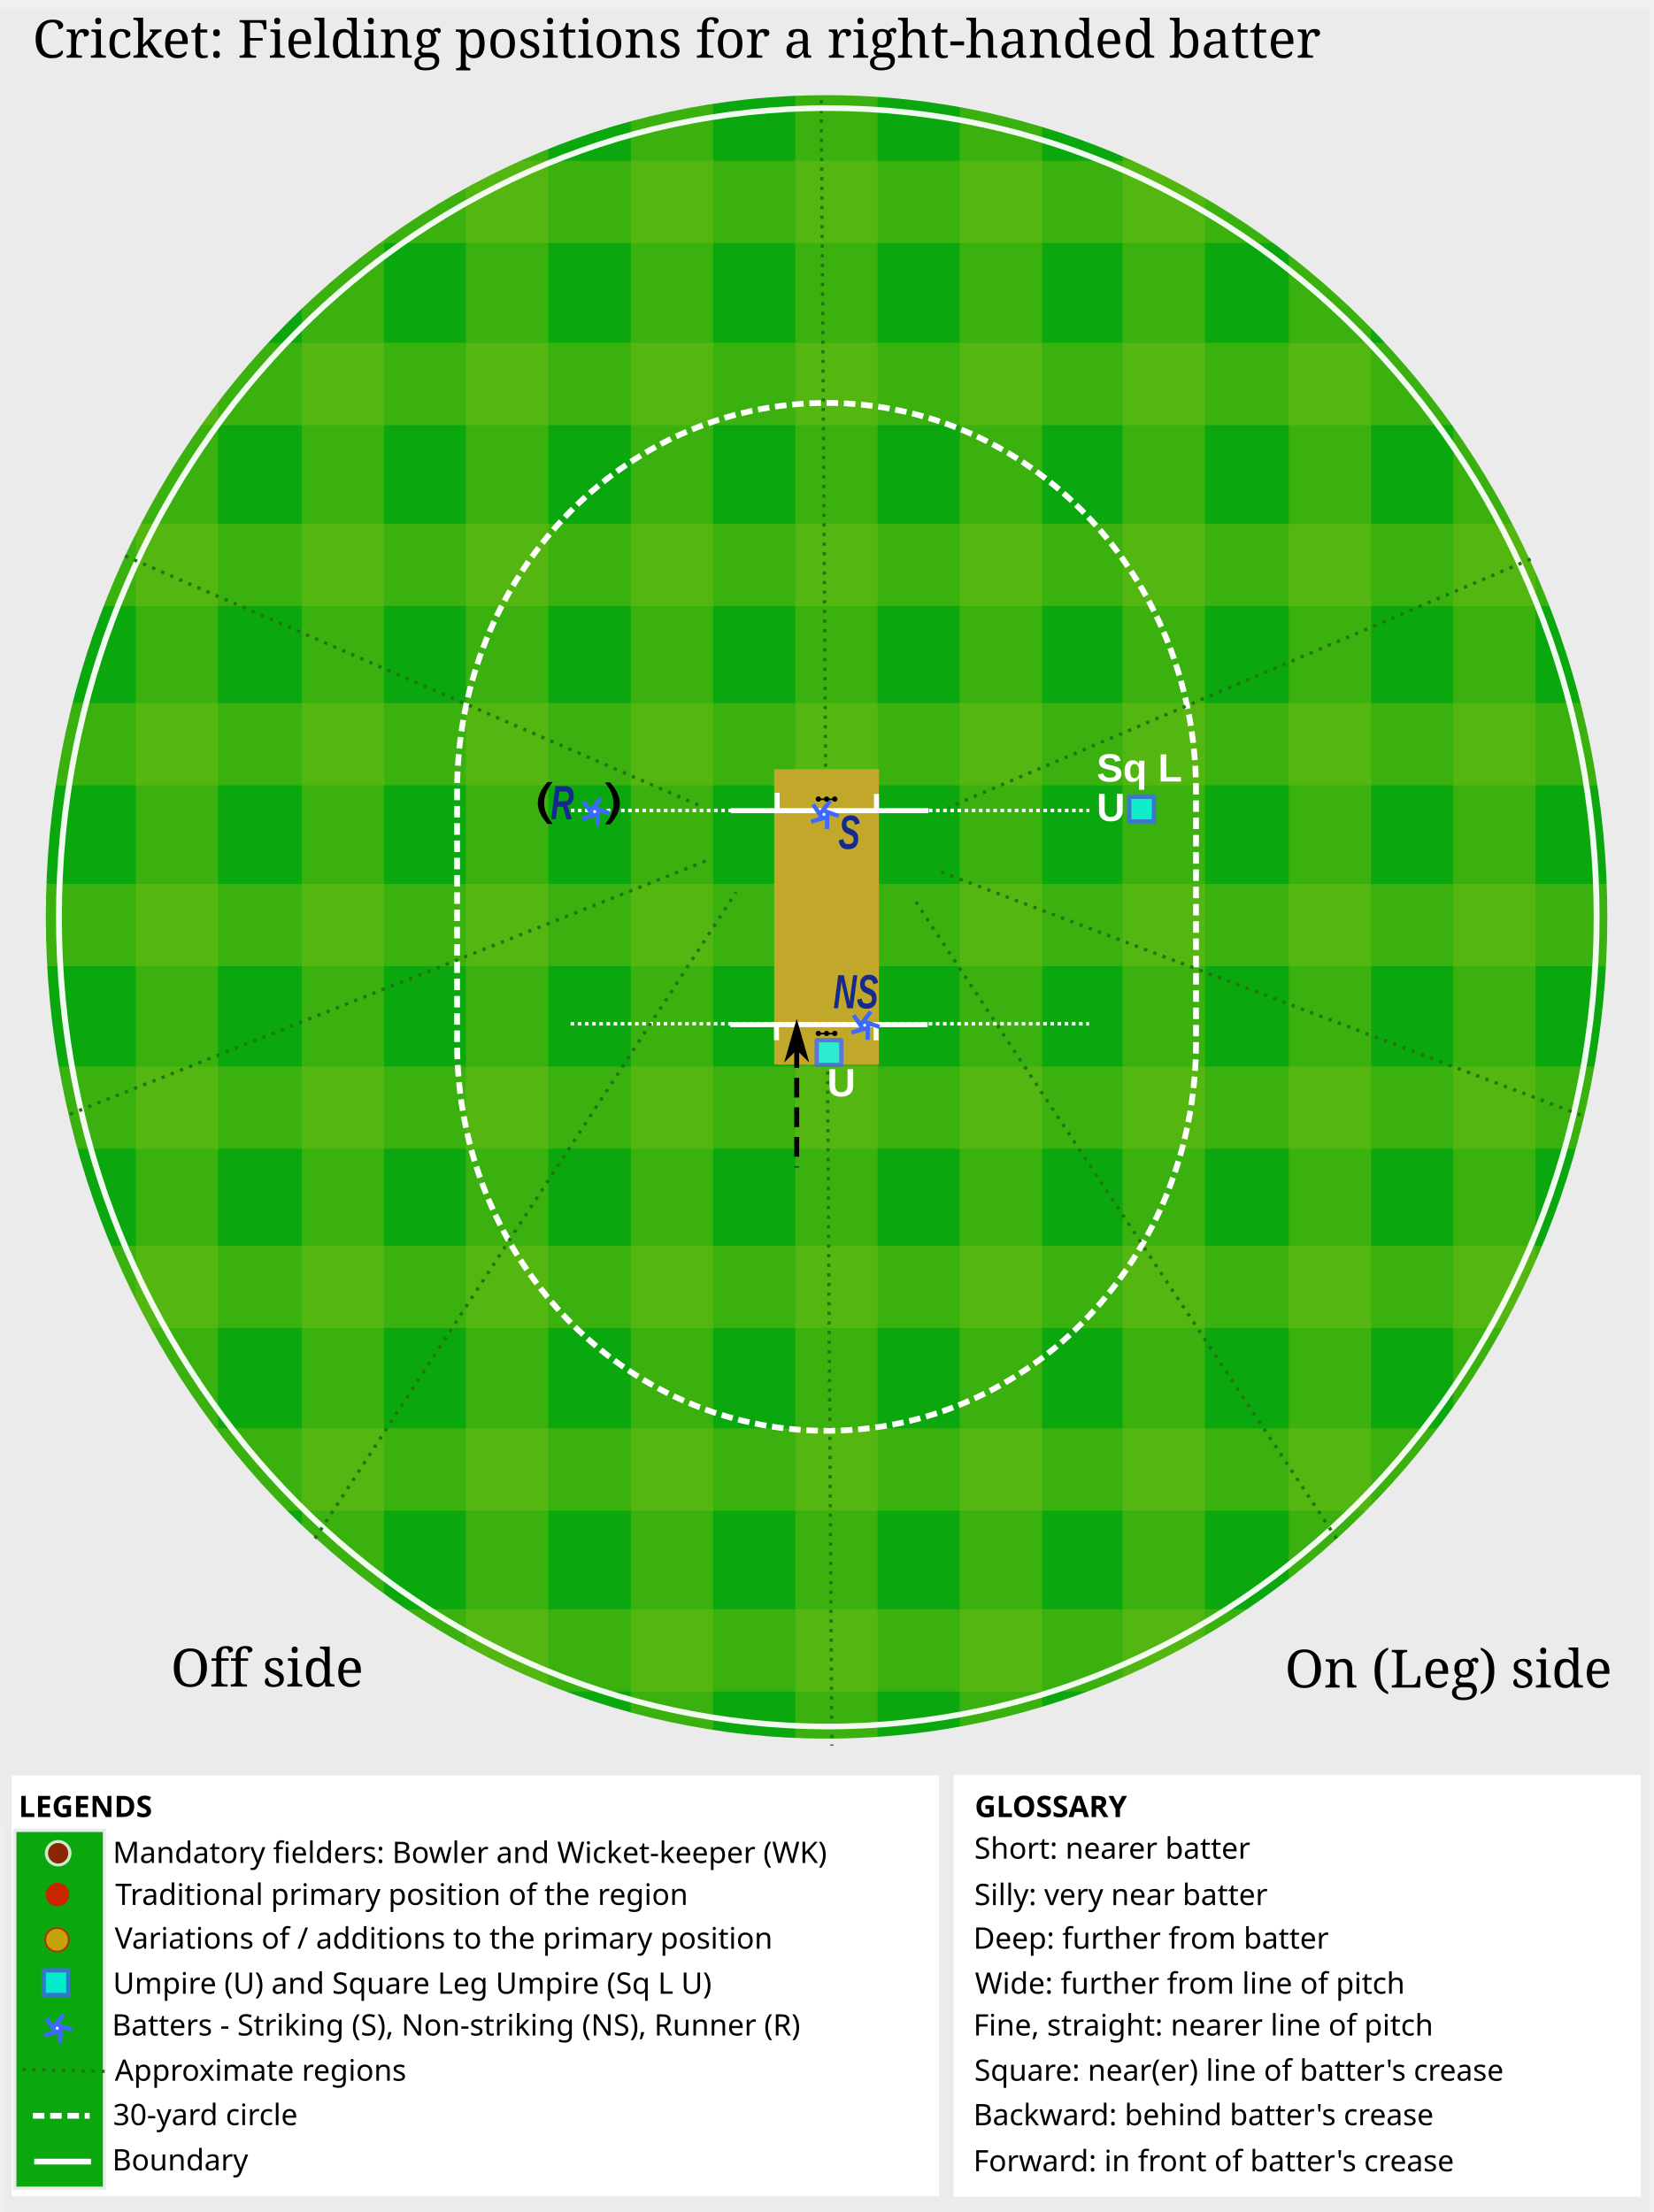
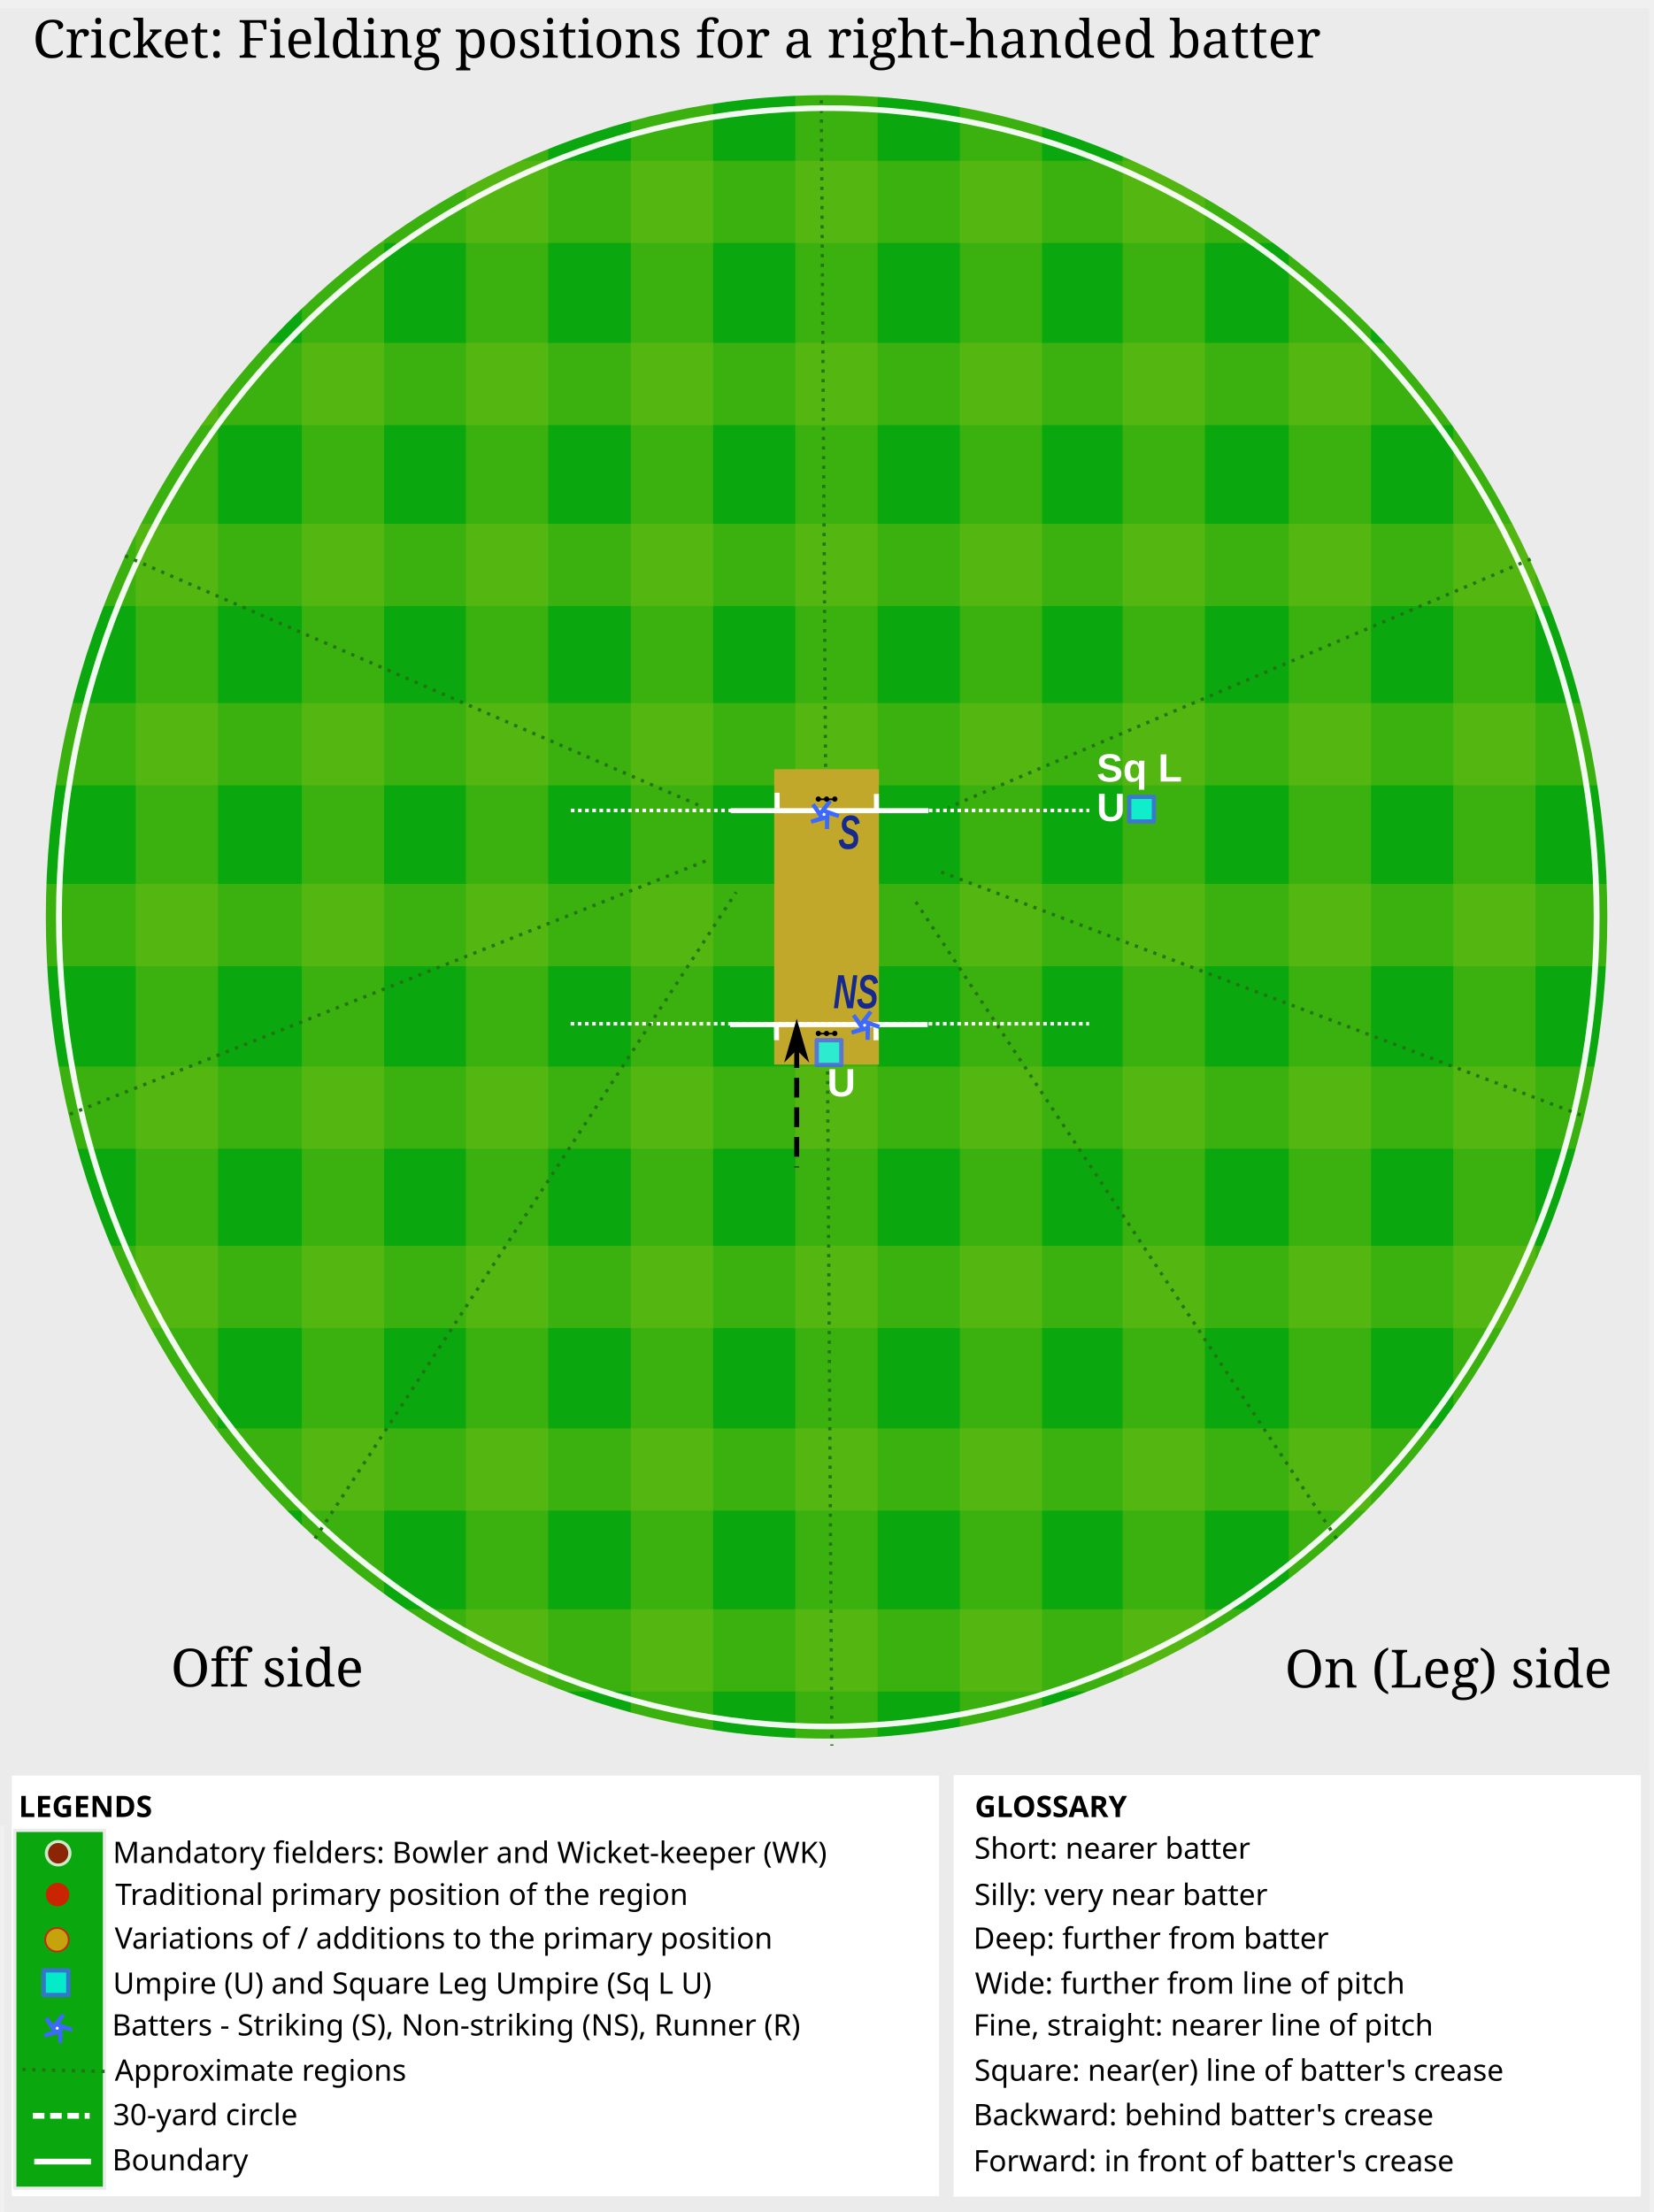
<svg xmlns="http://www.w3.org/2000/svg" width="2010" height="2690" id="svg2" version="1.0">
  <defs id="defs4">
    <marker orient="auto" refY="0" refX="0" id="Arrow1Mstart" style="overflow:visible">
      <path id="path5975" d="M 0,0 L 5,-5 L -12.5,0 L 5,5 L 0,0 z " style="fill-rule:evenodd;stroke:#000000;stroke-width:1pt;marker-start:none" transform="scale(0.4,0.4)" />
    </marker>
  </defs>
  <g id="layer2">
    <path transform="matrix(0.29516,0,0,0.286058,45.7288,97.0755)" d="M 6500 3556.614 A 3250 3530 0 1 1  0,3556.614 A 3250 3530 0 1 1  6500 3556.614 z" id="path1584" style="font-size:125.196px;font-style:normal;font-variant:normal;font-weight:normal;font-stretch:normal;text-align:start;line-height:100%;writing-mode:lr-tb;text-anchor:start;opacity:1;fill:#0ba70e;fill-opacity:1;stroke:#ffffff;stroke-width:24.344;stroke-linecap:butt;stroke-miterlimit:12;stroke-dasharray:none;stroke-dashoffset:0;stroke-opacity:1;font-family:Arial">
      <path style="font-size:125.196px;font-style:normal;font-variant:normal;font-weight:normal;font-stretch:normal;text-align:start;line-height:100%;writing-mode:lr-tb;text-anchor:start;fill:#0ba70e;fill-opacity:1;stroke:#ffffff;stroke-width:84.659;stroke-linecap:butt;stroke-miterlimit:12;stroke-dasharray:none;stroke-dashoffset:0;stroke-opacity:1;font-family:Arial;opacity:1" id="path1586" d="M 6500 3556.614 A 3250 3530 0 1 1  0,3556.614 A 3250 3530 0 1 1  6500 3556.614 z" transform="matrix(0.292089,0,0,0.283082,50.71075,93.18652)" />
    </path>
    <path style="font-size:125.196px;font-style:normal;font-variant:normal;font-weight:normal;font-stretch:normal;text-align:start;line-height:100%;writing-mode:lr-tb;text-anchor:start;opacity:1;fill:#0ba70e;fill-opacity:1;stroke:#ffffff;stroke-width:24.344;stroke-linecap:butt;stroke-miterlimit:12;stroke-dasharray:none;stroke-dashoffset:0;stroke-opacity:1;font-family:Arial" id="Ground grass" d="M 6500 3556.614 A 3250 3530 0 1 1  0,3556.614 A 3250 3530 0 1 1  6500 3556.614 z" transform="matrix(0.29516,0,0,0.286058,45.7288,97.0755)">
      <path transform="matrix(0.292089,0,0,0.283082,50.71075,93.18652)" d="M 6500 3556.614 A 3250 3530 0 1 1  0,3556.614 A 3250 3530 0 1 1  6500 3556.614 z" id="path2646" style="font-size:125.196px;font-style:normal;font-variant:normal;font-weight:normal;font-stretch:normal;text-align:start;line-height:100%;writing-mode:lr-tb;text-anchor:start;fill:#0ba70e;fill-opacity:1;stroke:#ffffff;stroke-width:84.659;stroke-linecap:butt;stroke-miterlimit:12;stroke-dasharray:none;stroke-dashoffset:0;stroke-opacity:1;font-family:Arial;opacity:1" />
    </path>
    <g id="grass hatch" transform="translate(5,15)">
      <rect y="78.5" x="160" height="2035" width="100" id="rect2574" style="opacity:0.5;fill:#6cbb11;fill-opacity:1;stroke:none;stroke-width:5;stroke-miterlimit:12;stroke-dasharray:none;stroke-dashoffset:0;stroke-opacity:1" />
      <rect y="78.5" x="362" height="2035" width="100" id="rect2576" style="opacity:0.5;fill:#6cbb11;fill-opacity:1;stroke:none;stroke-width:5;stroke-miterlimit:12;stroke-dasharray:none;stroke-dashoffset:0;stroke-opacity:1;display:inline" />
      <rect y="78.5" x="561.5" height="2035" width="100" id="rect2578" style="opacity:0.5;fill:#6cbb11;fill-opacity:1;stroke:none;stroke-width:5;stroke-miterlimit:12;stroke-dasharray:none;stroke-dashoffset:0;stroke-opacity:1;display:inline" />
      <rect y="78.5" x="762" height="2035" width="100" id="rect2582" style="opacity:0.5;fill:#6cbb11;fill-opacity:1;stroke:none;stroke-width:5;stroke-miterlimit:12;stroke-dasharray:none;stroke-dashoffset:0;stroke-opacity:1;display:inline" />
      <rect y="78.5" x="962" height="2035" width="100" id="rect2585" style="opacity:0.5;fill:#6cbb11;fill-opacity:1;stroke:none;stroke-width:5;stroke-miterlimit:12;stroke-dasharray:none;stroke-dashoffset:0;stroke-opacity:1;display:inline" />
      <rect y="78.5" x="1162" height="2035" width="100" id="rect2587" style="opacity:0.5;fill:#6cbb11;fill-opacity:1;stroke:none;stroke-width:5;stroke-miterlimit:12;stroke-dasharray:none;stroke-dashoffset:0;stroke-opacity:1;display:inline" />
      <rect y="78.5" x="1360" height="2035" width="100" id="rect2589" style="opacity:0.5;fill:#6cbb11;fill-opacity:1;stroke:none;stroke-width:5;stroke-miterlimit:12;stroke-dasharray:none;stroke-dashoffset:0;stroke-opacity:1;display:inline" />
      <rect y="78.5" x="1562" height="2035" width="100" id="rect2591" style="opacity:0.5;fill:#6cbb11;fill-opacity:1;stroke:none;stroke-width:5;stroke-miterlimit:12;stroke-dasharray:none;stroke-dashoffset:0;stroke-opacity:1;display:inline" />
      <rect y="78.5" x="1762" height="2035" width="100" id="rect2593" style="opacity:0.5;fill:#6cbb11;fill-opacity:1;stroke:none;stroke-width:5;stroke-miterlimit:12;stroke-dasharray:none;stroke-dashoffset:0;stroke-opacity:1;display:inline" />
      <rect y="180.5" x="39" height="100" width="1940" id="rect2595" style="opacity:0.5;fill:#6cbb11;fill-opacity:1;stroke:none;stroke-width:5;stroke-miterlimit:12;stroke-dasharray:none;stroke-dashoffset:0;stroke-opacity:1;display:inline" />
      <rect y="402" x="39" height="100" width="1940" id="rect2597" style="opacity:0.5;fill:#6cbb11;fill-opacity:1;stroke:none;stroke-width:5;stroke-miterlimit:12;stroke-dasharray:none;stroke-dashoffset:0;stroke-opacity:1;display:inline" />
      <rect y="622" x="39" height="100" width="1940" id="rect2599" style="opacity:0.5;fill:#6cbb11;fill-opacity:1;stroke:none;stroke-width:5;stroke-miterlimit:12;stroke-dasharray:none;stroke-dashoffset:0;stroke-opacity:1;display:inline" />
      <rect y="840" x="39" height="100" width="1940" id="rect2601" style="opacity:0.5;fill:#6cbb11;fill-opacity:1;stroke:none;stroke-width:5;stroke-miterlimit:12;stroke-dasharray:none;stroke-dashoffset:0;stroke-opacity:1;display:inline" />
      <rect y="1060" x="39" height="100" width="1940" id="rect2603" style="opacity:0.5;fill:#6cbb11;fill-opacity:1;stroke:none;stroke-width:5;stroke-miterlimit:12;stroke-dasharray:none;stroke-dashoffset:0;stroke-opacity:1;display:inline" />
      <rect y="1282" x="39" height="100" width="1940" id="rect2605" style="opacity:0.5;fill:#6cbb11;fill-opacity:1;stroke:none;stroke-width:5;stroke-miterlimit:12;stroke-dasharray:none;stroke-dashoffset:0;stroke-opacity:1;display:inline" />
      <rect y="1500" x="39" height="100" width="1940" id="rect2607" style="opacity:0.5;fill:#6cbb11;fill-opacity:1;stroke:none;stroke-width:5;stroke-miterlimit:12;stroke-dasharray:none;stroke-dashoffset:0;stroke-opacity:1;display:inline" />
      <rect y="1722" x="39" height="100" width="1940" id="rect2609" style="opacity:0.5;fill:#6cbb11;fill-opacity:1;stroke:none;stroke-width:5;stroke-miterlimit:12;stroke-dasharray:none;stroke-dashoffset:0;stroke-opacity:1;display:inline" />
      <rect y="1942" x="39" height="100" width="1940" id="rect2611" style="opacity:0.5;fill:#6cbb11;fill-opacity:1;stroke:none;stroke-width:5;stroke-miterlimit:12;stroke-dasharray:none;stroke-dashoffset:0;stroke-opacity:1;display:inline" />
    </g>
    <path id="Ground outer white" style="fill:#ebebeb;fill-opacity:1;fill-rule:evenodd;stroke:none;stroke-width:7;stroke-miterlimit:12;stroke-dasharray:14, 7;stroke-dashoffset:0;stroke-opacity:1" d="M 0,10 L 2005,10 L 2005,2220 L 0,2220 L 0,10 z M 1954.289,1115 C 1954.289,1666.602 1529.008,2114.28 1005,2114.28 C 480.992,2114.28 55.711,1666.602 55.711,1115 C 55.711,563.398 480.992,115.721 1005,115.721 C 1529.008,115.721 1954.289,563.398 1954.289,1115 z " />
    <path style="opacity:1;fill:none;fill-opacity:1;stroke:#227410;stroke-width:3.898;stroke-linecap:butt;stroke-miterlimit:100;stroke-dasharray:3.898, 7.795;stroke-dashoffset:11.693;stroke-opacity:1;font-family:Sans;font-weight:bold;font-style:normal;font-stretch:normal;font-variant:normal;font-size:56;text-anchor:middle;text-align:center;writing-mode:lr;line-height:100%" d="M 998.574,121.899 C 1011.426,2122.856 1011.426,2122.856 1011.426,2122.856" id="on/off field div marker" />
    <rect style="fill:#c2a82a;fill-opacity:1;stroke:none;stroke-width:2.689;stroke-linecap:butt;stroke-miterlimit:12;stroke-dasharray:none;stroke-dashoffset:0;stroke-opacity:1" id="Wicket (pitch)" width="127.335" height="359.143" x="941.333" y="935.429" />
-     <rect style="fill:none;fill-opacity:1;stroke:#ffffff;stroke-width:7;stroke-linecap:butt;stroke-miterlimit:12;stroke-dasharray:14, 7;stroke-dashoffset:0;stroke-opacity:1" id="30 yards" width="898.437" height="1250" x="555.781" y="490" ry="472" rx="449.219" />
    <path transform="matrix(0.287638,0,0,0.278768,71.64642,124.0427)" d="M 6500 3556.614 A 3250 3530 0 1 1  0,3556.614 A 3250 3530 0 1 1  6500 3556.614 z" id="Boundary" style="font-size:125.196px;font-style:normal;font-variant:normal;font-weight:normal;font-stretch:normal;text-align:start;line-height:100%;writing-mode:lr-tb;text-anchor:start;fill:none;fill-opacity:1;stroke:#ffffff;stroke-width:24.72;stroke-linecap:butt;stroke-miterlimit:12;stroke-dasharray:none;stroke-dashoffset:0;stroke-opacity:0.941;font-family:Arial" />
    <path id="Wicket (S)" d="M 888.575,985.875 C 1127.172,985.875 1127.172,985.875 1127.172,985.875 L 1128.773,985.875" style="fill:#050800;fill-opacity:1;stroke:#ffffff;stroke-width:6.092;stroke-linecap:butt;stroke-miterlimit:100;stroke-dasharray:none;stroke-dashoffset:0;stroke-opacity:1" />
    <path style="fill:#050800;fill-opacity:1;stroke:#ffffff;stroke-width:6.092;stroke-linecap:butt;stroke-miterlimit:100;stroke-dasharray:none;stroke-dashoffset:0;stroke-opacity:1" d="M 887.756,1246.046 C 1126.353,1246.046 1126.353,1246.046 1126.353,1246.046 L 1127.954,1246.046" id="Wicket (NS)" />
    <path style="fill:none;fill-opacity:1;stroke:#ffffff;stroke-width:4.353;stroke-linecap:butt;stroke-miterlimit:100;stroke-dasharray:4.353, 4.353;stroke-dashoffset:0;stroke-opacity:1" d="M 694.066,985.575 C 1320.182,985.575 1320.182,985.575 1320.182,985.575 L 1324.384,985.575" id="Wicket line (S)" />
    <path style="fill:none;fill-opacity:1;stroke:#ffffff;stroke-width:4.353;stroke-linecap:butt;stroke-miterlimit:100;stroke-dasharray:4.353, 4.353;stroke-dashoffset:0;stroke-opacity:1;display:inline" d="M 693.841,1245 C 1319.957,1245 1319.957,1245 1319.957,1245 L 1324.159,1245" id="Wicket line (NS)" />
    <path style="fill:none;fill-opacity:0.75;fill-rule:evenodd;stroke:#227410;stroke-width:4;stroke-linecap:butt;stroke-linejoin:miter;stroke-miterlimit:4;stroke-dasharray:4, 8;stroke-dashoffset:0;stroke-opacity:1" d="M 383,1871 L 895,1085" id="path3308" />
    <path style="fill:none;fill-opacity:0.75;fill-rule:evenodd;stroke:#227410;stroke-width:4;stroke-linecap:butt;stroke-linejoin:miter;stroke-miterlimit:4;stroke-dasharray:4, 8;stroke-dashoffset:0;stroke-opacity:1" d="M 1625,1871 L 1111,1093" id="path6832" />
    <path style="fill:none;fill-opacity:0.75;fill-rule:evenodd;stroke:#227410;stroke-width:4;stroke-linecap:butt;stroke-linejoin:miter;stroke-miterlimit:4;stroke-dasharray:4, 8;stroke-dashoffset:0;stroke-opacity:1" d="M 85,1355 L 863,1045" id="path8590" />
    <path style="fill:none;fill-opacity:0.75;fill-rule:evenodd;stroke:#227410;stroke-width:4;stroke-linecap:butt;stroke-linejoin:miter;stroke-miterlimit:4;stroke-dasharray:4, 8;stroke-dashoffset:0;stroke-opacity:1" d="M 1922,1356 L 1138,1058" id="path8594" />
    <path style="fill:none;fill-opacity:0.75;fill-rule:evenodd;stroke:#227410;stroke-width:4;stroke-linecap:butt;stroke-linejoin:miter;stroke-miterlimit:4;stroke-dasharray:4, 8;stroke-dashoffset:0;stroke-opacity:1" d="M 1861,680 L 1153,982" id="path1558" />
    <path style="fill:none;fill-opacity:0.75;fill-rule:evenodd;stroke:#227410;stroke-width:4;stroke-linecap:butt;stroke-linejoin:miter;stroke-miterlimit:4;stroke-dasharray:4, 8;stroke-dashoffset:0;stroke-opacity:1" d="M 152,676 L 856,982" id="path1560" />
    <path id="path2548" d="M 944.954,983.046 L 944.818,964.046" style="fill:#050800;fill-opacity:1;stroke:#ffffff;stroke-width:6.092;stroke-linecap:butt;stroke-miterlimit:100;stroke-dasharray:none;stroke-dashoffset:0;stroke-opacity:1" />
    <path id="path2551" d="M 1065.735,984.5 L 1065.599,965.5" style="fill:#050800;fill-opacity:1;stroke:#ffffff;stroke-width:6.092;stroke-linecap:butt;stroke-miterlimit:100;stroke-dasharray:none;stroke-dashoffset:0;stroke-opacity:1" />
    <path id="path2553" d="M 944.182,1264.954 L 944.046,1245.954" style="fill:#050800;fill-opacity:1;stroke:#ffffff;stroke-width:6.092;stroke-linecap:butt;stroke-miterlimit:100;stroke-dasharray:none;stroke-dashoffset:0;stroke-opacity:1" />
    <path id="path2555" d="M 1065.182,1265.046 L 1065.046,1246.046" style="fill:#050800;fill-opacity:1;stroke:#ffffff;stroke-width:6.092;stroke-linecap:butt;stroke-miterlimit:100;stroke-dasharray:none;stroke-dashoffset:0;stroke-opacity:1" />
  </g>
  <g id="layer5">
    <path style="opacity:1;fill:#090909;fill-opacity:1;stroke:#000000;stroke-width:6;stroke-linecap:butt;stroke-linejoin:round;marker-start:url(#Arrow1Mstart);marker-mid:none;stroke-miterlimit:10;stroke-dasharray:24, 12;stroke-dashoffset:0;stroke-opacity:1" d="M 968.687,1274.687 C 968.687,1416.645 968.687,1419.602 968.687,1419.602" id="Bowler run-up" />
    <path style="fill:#ffffff;fill-opacity:1;stroke:#3d69ff;stroke-width:5;stroke-miterlimit:12;stroke-dasharray:none;stroke-dashoffset:0;stroke-opacity:1;display:inline" id="Batter (NS)" d="M 648,1012 L 634.264,1007.53 L 633.66,1027.737 L 633.666,1013.292 L 614.262,1018.962 L 628.002,1014.504 L 616.613,997.802 L 625.099,1009.492 L 637.464,993.499 L 628.969,1005.182 L 648,1012 z " transform="translate(421.2379,236.7629)" />
-     <path style="fill:#ffffff;fill-opacity:1;stroke:#3d69ff;stroke-width:5;stroke-miterlimit:12;stroke-dasharray:none;stroke-dashoffset:0;stroke-opacity:1" id="Batter (R)" d="M 648,1012 L 634.264,1007.53 L 633.66,1027.737 L 633.666,1013.292 L 614.262,1018.962 L 628.002,1014.504 L 616.613,997.802 L 625.099,1009.492 L 637.464,993.499 L 628.969,1005.182 L 648,1012 z " transform="translate(93,-23)" />
    <path style="fill:#ffffff;fill-opacity:1;stroke:#3d69ff;stroke-width:5;stroke-miterlimit:12;stroke-dasharray:none;stroke-dashoffset:0;stroke-opacity:1;display:inline" id="Batter (S)" d="M 648,1012 L 634.264,1007.53 L 633.66,1027.737 L 633.666,1013.292 L 614.262,1018.962 L 628.002,1014.504 L 616.613,997.802 L 625.099,1009.492 L 637.464,993.499 L 628.969,1005.182 L 648,1012 z " transform="translate(371.8689,-19.61803)" />
    <rect style="opacity:0.778;fill:#03fefe;fill-opacity:1;stroke:#3d69ff;stroke-width:5.25;stroke-linecap:butt;stroke-linejoin:round;stroke-miterlimit:10;stroke-dasharray:none;stroke-dashoffset:18.75;stroke-opacity:1" id="Umpire (Sq)" width="30" height="30" x="1373" y="969" />
    <rect y="1265" x="993" height="30" width="30" id="Umpire" style="opacity:0.778;fill:#03fefe;fill-opacity:1;stroke:#3d69ff;stroke-width:5.25;stroke-linecap:butt;stroke-linejoin:round;stroke-miterlimit:10;stroke-dasharray:none;stroke-dashoffset:18.75;stroke-opacity:1" />
  </g>
  <g id="layer3">
    <text transform="scale(0.822061,1.216455)" id="text2447" y="1007.976" x="1232.499" style="font-style:italic;font-variant:normal;font-weight:bold;font-stretch:normal;line-height:0%;font-family:Arial;text-align:start;writing-mode:lr-tb;text-anchor:start;fill:#16298d;fill-opacity:1" xml:space="preserve">
      <tspan id="tspan2451" x="1232.499" y="1007.976" style="font-size:48px;line-height:1">NS</tspan>
    </text>
    <text xml:space="preserve" style="font-style:italic;font-variant:normal;font-weight:bold;font-stretch:normal;line-height:0%;font-family:Arial;text-align:start;writing-mode:lr-tb;text-anchor:start;fill:#16298d;fill-opacity:1" x="1240.008" y="848.581" id="text3158" transform="scale(0.822061,1.216455)">
      <tspan id="tspan2445" x="1240.008" y="848.581" style="font-size:48px;line-height:1">S</tspan>
-     </text>
-     <text transform="scale(0.822061,1.216455)" id="text2453" y="818.977" x="814.325" style="font-style:italic;font-variant:normal;font-weight:bold;font-stretch:normal;line-height:0%;font-family:Arial;text-align:start;writing-mode:lr-tb;text-anchor:start;fill:#16298d;fill-opacity:1" xml:space="preserve">
-       <tspan id="tspan2457" x="814.325" y="818.977" style="font-size:48px;line-height:1">R</tspan>
    </text>
    <text xml:space="preserve" style="font-style:normal;font-variant:normal;font-weight:bold;font-stretch:normal;line-height:0%;font-family:Arial;text-align:start;writing-mode:lr-tb;text-anchor:start;fill:#ffffff;fill-opacity:1;stroke:none;stroke-opacity:1" x="1005.654" y="1333.243" id="text3146">
      <tspan id="tspan2417" x="1005.654" y="1333.243" style="font-size:48px;line-height:2.08">U</tspan>
    </text>
    <text xml:space="preserve" style="font-style:normal;font-variant:normal;font-weight:normal;font-stretch:normal;line-height:0%;font-family:Arial;text-align:start;writing-mode:lr-tb;text-anchor:start;display:inline;fill:#ffffff;fill-opacity:1" x="1333.336" y="950.422" id="text2514">
      <tspan id="tspan2518" x="1333.336" y="950.422" style="font-style:normal;font-variant:normal;font-weight:bold;font-stretch:normal;font-size:48px;line-height:100%;font-family:Arial;text-align:start;writing-mode:lr-tb;text-anchor:start;fill:#ffffff;fill-opacity:1">Sq L</tspan>
      <tspan id="tspan2520" x="1333.336" y="998.422" style="font-style:normal;font-variant:normal;font-weight:bold;font-stretch:normal;font-size:48px;line-height:100%;font-family:Arial;text-align:start;writing-mode:lr-tb;text-anchor:start;fill:#ffffff;fill-opacity:1">U</tspan>
    </text>
    <text xml:space="preserve" x="207.75" y="2051.031" id="off-side" style="font-style:normal;font-variant:normal;font-weight:normal;font-stretch:normal;line-height:0%;font-family:serif;text-align:start;writing-mode:lr-tb;text-anchor:start">
      <tspan id="tspan6147" x="207.75" y="2051.031" style="font-style:normal;font-variant:normal;font-weight:normal;font-stretch:normal;font-size:64px;line-height:100%;font-family:serif;text-align:start;writing-mode:lr-tb;text-anchor:start">Off side</tspan>
    </text>
    <text style="font-style:normal;font-variant:normal;font-weight:normal;font-stretch:normal;line-height:0%;font-family:serif;text-align:start;writing-mode:lr-tb;text-anchor:start" id="On-side" y="2052.188" x="1562.281" xml:space="preserve">
      <tspan id="tspan2904" x="1562.281" y="2052.188" style="font-size:64px;line-height:1;font-family:serif">On (Leg) side</tspan>
    </text>
    <text style="font-style:normal;font-variant:normal;font-weight:normal;font-stretch:normal;line-height:0%;font-family:serif;text-align:start;writing-mode:lr-tb;text-anchor:start" id="Top title" y="70.188" x="39.688" xml:space="preserve">
      <tspan id="tspan2519" x="39.688" y="70.188" style="font-size:64px;line-height:1;font-family:serif">Cricket: Fielding positions for a right-handed batter</tspan>
-     </text>
-     <text xml:space="preserve" style="font-style:normal;font-weight:normal;line-height:0%;font-family:'Bitstream Vera Sans';fill:#000000;fill-opacity:1;stroke:none;stroke-width:1px;stroke-linecap:butt;stroke-linejoin:miter;stroke-opacity:1" x="545.011" y="1180.508" id="text2012" transform="scale(1.187095,0.842392)">
-       <tspan id="tspan2014" x="545.011" y="1180.508" style="font-style:normal;font-variant:normal;font-weight:normal;font-stretch:normal;font-size:67.977px;line-height:125%;font-family:'Bitstream Vera Sans';text-align:start;writing-mode:lr-tb;text-anchor:start">(</tspan>
-     </text>
-     <text xml:space="preserve" style="font-style:normal;font-weight:normal;line-height:0%;font-family:'Bitstream Vera Sans';fill:#000000;fill-opacity:1;stroke:none;stroke-width:1px;stroke-linecap:butt;stroke-linejoin:miter;stroke-opacity:1" x="614.159" y="1181.141" id="text2016" transform="scale(1.187095,0.842392)">
-       <tspan id="tspan2018" x="614.159" y="1181.141" style="font-style:normal;font-variant:normal;font-weight:normal;font-stretch:normal;font-size:67.977px;line-height:125%;font-family:'Bitstream Vera Sans';text-align:start;writing-mode:lr-tb;text-anchor:start">)</tspan>
    </text>
  </g>
  <g id="layer4" style="display:inline">
    <rect style="fill:#ebebeb;fill-opacity:1;fill-rule:evenodd;stroke:none;stroke-width:3.999;stroke-linecap:round;stroke-miterlimit:4;stroke-dasharray:none;stroke-dashoffset:0;stroke-opacity:1" id="rect2590" width="2001.001" height="540" x="5" y="2150" />
    <rect style="fill:#ffffff;fill-opacity:1;fill-rule:evenodd;stroke:#ebebeb;stroke-width:4.258;stroke-linecap:round;stroke-miterlimit:4;stroke-dasharray:none;stroke-dashoffset:0;stroke-opacity:1" id="rect1588" width="1131.749" height="515.742" x="12.129" y="2157.129" />
    <rect style="fill:#0ba70e;fill-opacity:1;fill-rule:evenodd;stroke:#ebebeb;stroke-width:3.912;stroke-linecap:round;stroke-miterlimit:4;stroke-dasharray:none;stroke-dashoffset:0;stroke-opacity:1" id="rect2541" width="109" height="435.174" x="18" y="2225.913" />
    <rect style="fill:#ffffff;fill-opacity:1;fill-rule:evenodd;stroke:#ebebeb;stroke-width:3.669;stroke-linecap:round;stroke-miterlimit:4;stroke-dasharray:none;stroke-dashoffset:0;stroke-opacity:1" id="rect2588" width="839.259" height="516.331" x="1157.572" y="2156.834" />
    <path style="opacity:0.778;fill:#ff0000;fill-opacity:1;stroke:none;stroke-width:5.25;stroke-linecap:butt;stroke-linejoin:round;stroke-miterlimit:10;stroke-dasharray:none;stroke-dashoffset:18.75;stroke-opacity:1;display:inline" id="path2525" d="M 432 658 A 50 54 0 1 1  332,658 A 50 54 0 1 1  432 658 z" transform="matrix(0.285573,0,0,0.264437,-39.08889,2130)" />
    <path transform="matrix(0.285573,0,0,0.264437,-38.36754,2079.721)" d="M 432 658 A 50 54 0 1 1  332,658 A 50 54 0 1 1  432 658 z" id="path2527" style="opacity:0.778;fill:#b00000;fill-opacity:1;stroke:#ffffff;stroke-width:13.646;stroke-linecap:butt;stroke-linejoin:round;stroke-miterlimit:10;stroke-dasharray:none;stroke-dashoffset:18.75;stroke-opacity:1;display:inline" />
    <path transform="matrix(0.285573,0,0,0.264437,-39.80242,2184.976)" d="M 432 658 A 50 54 0 1 1  332,658 A 50 54 0 1 1  432 658 z" id="path2529" style="opacity:0.778;fill:#f8a20c;fill-opacity:1;stroke:#ff0000;stroke-width:7.278;stroke-linecap:butt;stroke-linejoin:round;stroke-miterlimit:10;stroke-dasharray:none;stroke-dashoffset:18.75;stroke-opacity:1;display:inline" />
    <rect style="opacity:0.778;fill:#03fefe;fill-opacity:1;stroke:#3d69ff;stroke-width:5.25;stroke-linecap:butt;stroke-linejoin:round;stroke-miterlimit:10;stroke-dasharray:none;stroke-dashoffset:18.75;stroke-opacity:1;display:inline" id="rect2531" width="30" height="30" x="53.091" y="2396.158" />
    <path style="fill:#ffffff;fill-opacity:1;stroke:#3d69ff;stroke-width:5;stroke-miterlimit:12;stroke-dasharray:none;stroke-dashoffset:0;stroke-opacity:1;display:inline" id="path2533" d="M 648,1012 L 634.264,1007.53 L 633.66,1027.737 L 633.666,1013.292 L 614.262,1018.962 L 628.002,1014.504 L 616.613,997.802 L 625.099,1009.492 L 637.464,993.499 L 628.969,1005.182 L 648,1012 z " transform="translate(-560.4421,1456.516)" />
    <path style="fill:none;fill-opacity:0.75;fill-rule:evenodd;stroke:#227410;stroke-width:4;stroke-linecap:butt;stroke-linejoin:miter;stroke-miterlimit:4;stroke-dasharray:4, 8;stroke-dashoffset:0;stroke-opacity:1" d="M 27.23,2516.701 L 130.183,2519.107" id="path2535" />
    <path style="fill:none;fill-opacity:0.75;fill-rule:evenodd;stroke:#ffffff;stroke-width:7;stroke-linecap:butt;stroke-linejoin:miter;stroke-miterlimit:4;stroke-dasharray:14, 7;stroke-dashoffset:0;stroke-opacity:1" d="M 40,2573 C 109,2573 109,2573 109,2573" id="path2537" />
    <path style="fill:none;fill-opacity:0.75;fill-rule:evenodd;stroke:#ffffff;stroke-width:7;stroke-linecap:butt;stroke-linejoin:miter;stroke-miterlimit:4;stroke-dasharray:none;stroke-dashoffset:0;stroke-opacity:1" d="M 41.591,2628.694 C 110.591,2628.694 110.591,2628.694 110.591,2628.694" id="path2539" />
  </g>
  <g id="layer6" style="display:inline">
    <g id="g2725">
      <text id="text2561" y="2265.527" x="137.186" style="font-style:normal;font-variant:normal;font-weight:normal;font-stretch:normal;line-height:0%;font-family:sans-serif;text-align:start;writing-mode:lr-tb;text-anchor:start" xml:space="preserve">
        <tspan style="font-style:normal;font-variant:normal;font-weight:normal;font-stretch:normal;font-size:36px;line-height:100%;font-family:sans-serif;text-align:start;writing-mode:lr-tb;text-anchor:start" y="2265.527" x="137.186" id="tspan2563">Mandatory fielders: Bowler and Wicket-keeper (WK)</tspan>
      </text>
      <text id="text2565" y="2316.527" x="140.205" style="font-style:normal;font-variant:normal;font-weight:normal;font-stretch:normal;line-height:0%;font-family:sans-serif;text-align:start;writing-mode:lr-tb;text-anchor:start;display:inline" xml:space="preserve">
        <tspan style="font-style:normal;font-variant:normal;font-weight:normal;font-stretch:normal;font-size:36px;line-height:100%;font-family:sans-serif;text-align:start;writing-mode:lr-tb;text-anchor:start" y="2316.527" x="140.205" id="tspan2567">Traditional primary position of the region</tspan>
      </text>
      <text id="text2569" y="2369.758" x="139.543" style="font-style:normal;font-variant:normal;font-weight:normal;font-stretch:normal;line-height:0%;font-family:sans-serif;text-align:start;writing-mode:lr-tb;text-anchor:start;display:inline" xml:space="preserve">
        <tspan style="font-style:normal;font-variant:normal;font-weight:normal;font-stretch:normal;font-size:36px;line-height:100%;font-family:sans-serif;text-align:start;writing-mode:lr-tb;text-anchor:start" y="2369.758" x="139.543" id="tspan2571">Variations of / additions to the primary position</tspan>
      </text>
      <text id="text2573" y="2424.564" x="137.383" style="font-style:normal;font-variant:normal;font-weight:normal;font-stretch:normal;line-height:0%;font-family:sans-serif;text-align:start;writing-mode:lr-tb;text-anchor:start;display:inline" xml:space="preserve">
        <tspan style="font-style:normal;font-variant:normal;font-weight:normal;font-stretch:normal;font-size:36px;line-height:100%;font-family:sans-serif;text-align:start;writing-mode:lr-tb;text-anchor:start" y="2424.564" x="137.383" id="tspan2575">Umpire (U) and Square Leg Umpire (Sq L U)</tspan>
      </text>
      <text id="text2577" y="2475.352" x="136.162" style="font-style:normal;font-variant:normal;font-weight:normal;font-stretch:normal;line-height:0%;font-family:sans-serif;text-align:start;writing-mode:lr-tb;text-anchor:start;display:inline" xml:space="preserve">
        <tspan style="font-style:normal;font-variant:normal;font-weight:normal;font-stretch:normal;font-size:36px;line-height:100%;font-family:sans-serif;text-align:start;writing-mode:lr-tb;text-anchor:start" y="2475.352" x="136.162" id="tspan2579">Batters - Striking (S), Non-striking (NS), Runner (R)</tspan>
      </text>
      <text id="text2581" y="2530.35" x="139.543" style="font-style:normal;font-variant:normal;font-weight:normal;font-stretch:normal;line-height:0%;font-family:sans-serif;text-align:start;writing-mode:lr-tb;text-anchor:start;display:inline" xml:space="preserve">
        <tspan style="font-style:normal;font-variant:normal;font-weight:normal;font-stretch:normal;font-size:36px;line-height:100%;font-family:sans-serif;text-align:start;writing-mode:lr-tb;text-anchor:start" y="2530.35" x="139.543" id="tspan2583">Approximate regions</tspan>
      </text>
      <text id="text2585" y="2584.352" x="137.375" style="font-style:normal;font-variant:normal;font-weight:normal;font-stretch:normal;line-height:0%;font-family:sans-serif;text-align:start;writing-mode:lr-tb;text-anchor:start;display:inline" xml:space="preserve">
        <tspan style="font-style:normal;font-variant:normal;font-weight:normal;font-stretch:normal;font-size:36px;line-height:100%;font-family:sans-serif;text-align:start;writing-mode:lr-tb;text-anchor:start" y="2584.352" x="137.375" id="tspan2587">30-yard circle</tspan>
      </text>
      <text id="text2589" y="2639.352" x="136.484" style="font-style:normal;font-variant:normal;font-weight:normal;font-stretch:normal;line-height:0%;font-family:sans-serif;text-align:start;writing-mode:lr-tb;text-anchor:start;display:inline" xml:space="preserve">
        <tspan style="font-style:normal;font-variant:normal;font-weight:normal;font-stretch:normal;font-size:36px;line-height:100%;font-family:sans-serif;text-align:start;writing-mode:lr-tb;text-anchor:start" y="2639.352" x="136.484" id="tspan2591">Boundary</tspan>
      </text>
      <text id="text2593" y="2209.684" x="22.66" style="font-style:normal;font-variant:normal;font-weight:normal;font-stretch:normal;line-height:0%;font-family:sans-serif;text-align:start;writing-mode:lr-tb;text-anchor:start;display:inline" xml:space="preserve">
        <tspan style="font-style:normal;font-variant:normal;font-weight:bold;font-stretch:normal;font-size:36px;line-height:100%;font-family:sans-serif;text-align:start;writing-mode:lr-tb;text-anchor:start" y="2209.684" x="22.66" id="tspan2595">LEGENDS</tspan>
      </text>
    </g>
    <g id="g2705">
      <text id="text2633" y="2209.719" x="1185.189" style="font-style:normal;font-variant:normal;font-weight:normal;font-stretch:normal;line-height:0%;font-family:sans-serif;text-align:start;writing-mode:lr-tb;text-anchor:start;display:inline" xml:space="preserve">
        <tspan style="font-style:normal;font-variant:normal;font-weight:bold;font-stretch:normal;font-size:36px;line-height:100%;font-family:sans-serif;text-align:start;writing-mode:lr-tb;text-anchor:start" y="2209.719" x="1185.189" id="tspan2635">GLOSSARY</tspan>
      </text>
      <text id="text2673" y="2260.352" x="1184.645" style="font-style:normal;font-variant:normal;font-weight:normal;font-stretch:normal;line-height:0%;font-family:sans-serif;text-align:start;writing-mode:lr-tb;text-anchor:start;display:inline" xml:space="preserve">
        <tspan style="font-style:normal;font-variant:normal;font-weight:normal;font-stretch:normal;font-size:36px;line-height:100%;font-family:sans-serif;text-align:start;writing-mode:lr-tb;text-anchor:start" y="2260.352" x="1184.645" id="tspan2675">Short: nearer batter</tspan>
      </text>
      <text id="text2677" y="2316.758" x="1184.645" style="font-style:normal;font-variant:normal;font-weight:normal;font-stretch:normal;line-height:0%;font-family:sans-serif;text-align:start;writing-mode:lr-tb;text-anchor:start;display:inline" xml:space="preserve">
        <tspan style="font-style:normal;font-variant:normal;font-weight:normal;font-stretch:normal;font-size:36px;line-height:100%;font-family:sans-serif;text-align:start;writing-mode:lr-tb;text-anchor:start" y="2316.758" x="1184.645" id="tspan2679">Silly: very near batter</tspan>
      </text>
      <text id="text2681" y="2369.758" x="1183.484" style="font-style:normal;font-variant:normal;font-weight:normal;font-stretch:normal;line-height:0%;font-family:sans-serif;text-align:start;writing-mode:lr-tb;text-anchor:start;display:inline" xml:space="preserve">
        <tspan style="font-style:normal;font-variant:normal;font-weight:normal;font-stretch:normal;font-size:36px;line-height:100%;font-family:sans-serif;text-align:start;writing-mode:lr-tb;text-anchor:start" y="2369.758" x="1183.484" id="tspan2683">Deep: further from batter</tspan>
      </text>
      <text id="text2685" y="2424.527" x="1185.383" style="font-style:normal;font-variant:normal;font-weight:normal;font-stretch:normal;line-height:0%;font-family:sans-serif;text-align:start;writing-mode:lr-tb;text-anchor:start;display:inline" xml:space="preserve">
        <tspan style="font-style:normal;font-variant:normal;font-weight:normal;font-stretch:normal;font-size:36px;line-height:100%;font-family:sans-serif;text-align:start;writing-mode:lr-tb;text-anchor:start" y="2424.527" x="1185.383" id="tspan2687">Wide: further from line of pitch</tspan>
      </text>
      <text id="text2689" y="2475.352" x="1183.484" style="font-style:normal;font-variant:normal;font-weight:normal;font-stretch:normal;line-height:0%;font-family:sans-serif;text-align:start;writing-mode:lr-tb;text-anchor:start;display:inline" xml:space="preserve">
        <tspan style="font-style:normal;font-variant:normal;font-weight:normal;font-stretch:normal;font-size:36px;line-height:100%;font-family:sans-serif;text-align:start;writing-mode:lr-tb;text-anchor:start" y="2475.352" x="1183.484" id="tspan2691">Fine, straight: nearer line of pitch</tspan>
      </text>
      <text id="text2693" y="2530.352" x="1184.645" style="font-style:normal;font-variant:normal;font-weight:normal;font-stretch:normal;line-height:0%;font-family:sans-serif;text-align:start;writing-mode:lr-tb;text-anchor:start;display:inline" xml:space="preserve">
        <tspan style="font-style:normal;font-variant:normal;font-weight:normal;font-stretch:normal;font-size:36px;line-height:100%;font-family:sans-serif;text-align:start;writing-mode:lr-tb;text-anchor:start" y="2530.352" x="1184.645" id="tspan2695">Square: near(er) line of batter's crease</tspan>
      </text>
      <text id="text2697" y="2584.455" x="1183.484" style="font-style:normal;font-variant:normal;font-weight:normal;font-stretch:normal;line-height:0%;font-family:sans-serif;text-align:start;writing-mode:lr-tb;text-anchor:start;display:inline" xml:space="preserve">
        <tspan style="font-style:normal;font-variant:normal;font-weight:normal;font-stretch:normal;font-size:36px;line-height:100%;font-family:sans-serif;text-align:start;writing-mode:lr-tb;text-anchor:start" y="2584.455" x="1183.484" id="tspan2699">Backward: behind batter's crease</tspan>
      </text>
      <text id="text2701" y="2640.527" x="1183.484" style="font-style:normal;font-variant:normal;font-weight:normal;font-stretch:normal;line-height:0%;font-family:sans-serif;text-align:start;writing-mode:lr-tb;text-anchor:start;display:inline" xml:space="preserve">
        <tspan style="font-style:normal;font-variant:normal;font-weight:normal;font-stretch:normal;font-size:36px;line-height:100%;font-family:sans-serif;text-align:start;writing-mode:lr-tb;text-anchor:start" y="2640.527" x="1183.484" id="tspan2703">Forward: in front of batter's crease</tspan>
      </text>
    </g>
    <g id="g2041" transform="translate(-2.759094,0)">
      <path transform="translate(9.872009,27.22009)" d="M 991.128 1229.53 A 3.241 3.241 0 1 1  984.646,1229.53 A 3.241 3.241 0 1 1  991.128 1229.53 z" id="path2033" />
      <path transform="translate(19.87201,27.22009)" d="M 991.128 1229.53 A 3.241 3.241 0 1 1  984.646,1229.53 A 3.241 3.241 0 1 1  991.128 1229.53 z" id="path2035" style="display:inline" />
      <path transform="translate(29.87201,27.22009)" d="M 991.128 1229.53 A 3.241 3.241 0 1 1  984.646,1229.53 A 3.241 3.241 0 1 1  991.128 1229.53 z" id="path2037" style="display:inline" />
      <rect y="1256" x="998.494" height="2" width="18.506" id="rect2039" />
    </g>
    <g style="display:inline" id="g2047" transform="translate(-2.759094,-284.9909)">
      <path transform="translate(9.872009,27.22009)" d="M 991.128 1229.53 A 3.241 3.241 0 1 1  984.646,1229.53 A 3.241 3.241 0 1 1  991.128 1229.53 z" id="path2049" />
      <path transform="translate(19.87201,27.22009)" d="M 991.128 1229.53 A 3.241 3.241 0 1 1  984.646,1229.53 A 3.241 3.241 0 1 1  991.128 1229.53 z" id="path2051" style="display:inline" />
      <path transform="translate(29.87201,27.22009)" d="M 991.128 1229.53 A 3.241 3.241 0 1 1  984.646,1229.53 A 3.241 3.241 0 1 1  991.128 1229.53 z" id="path2053" style="display:inline" />
      <rect y="1256" x="998.494" height="2" width="18.506" id="rect2055" />
    </g>
  </g>
</svg>
